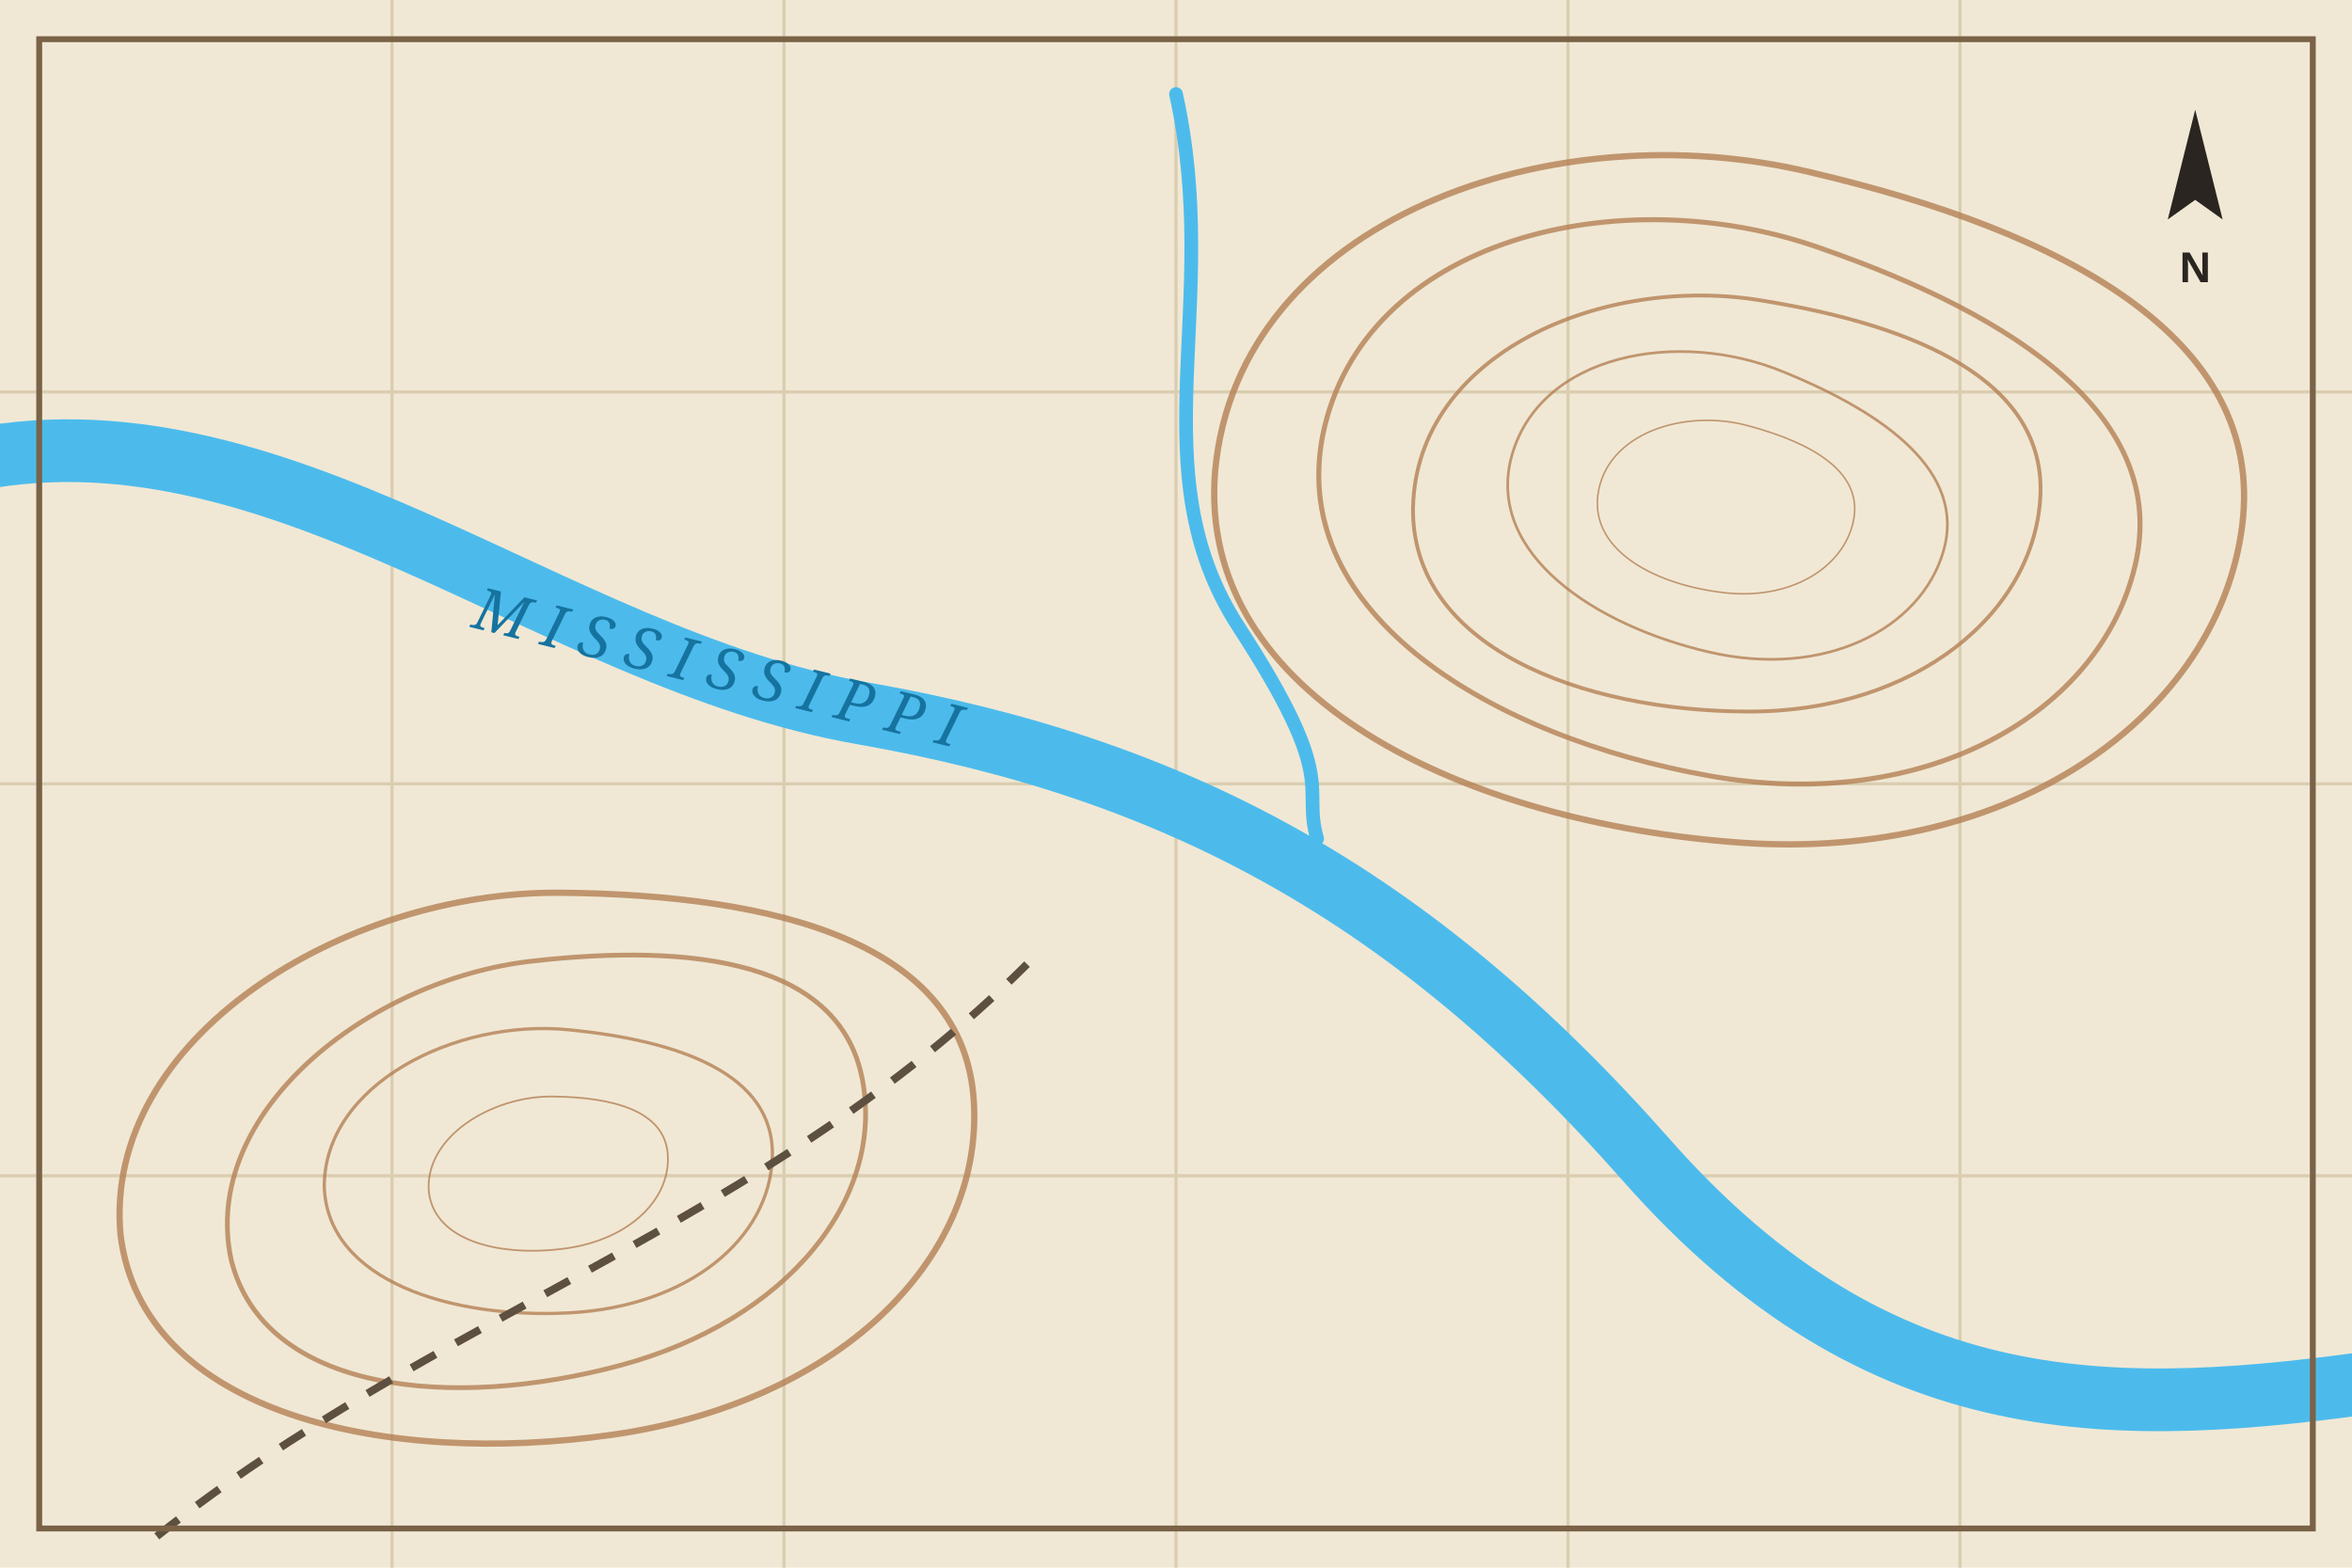
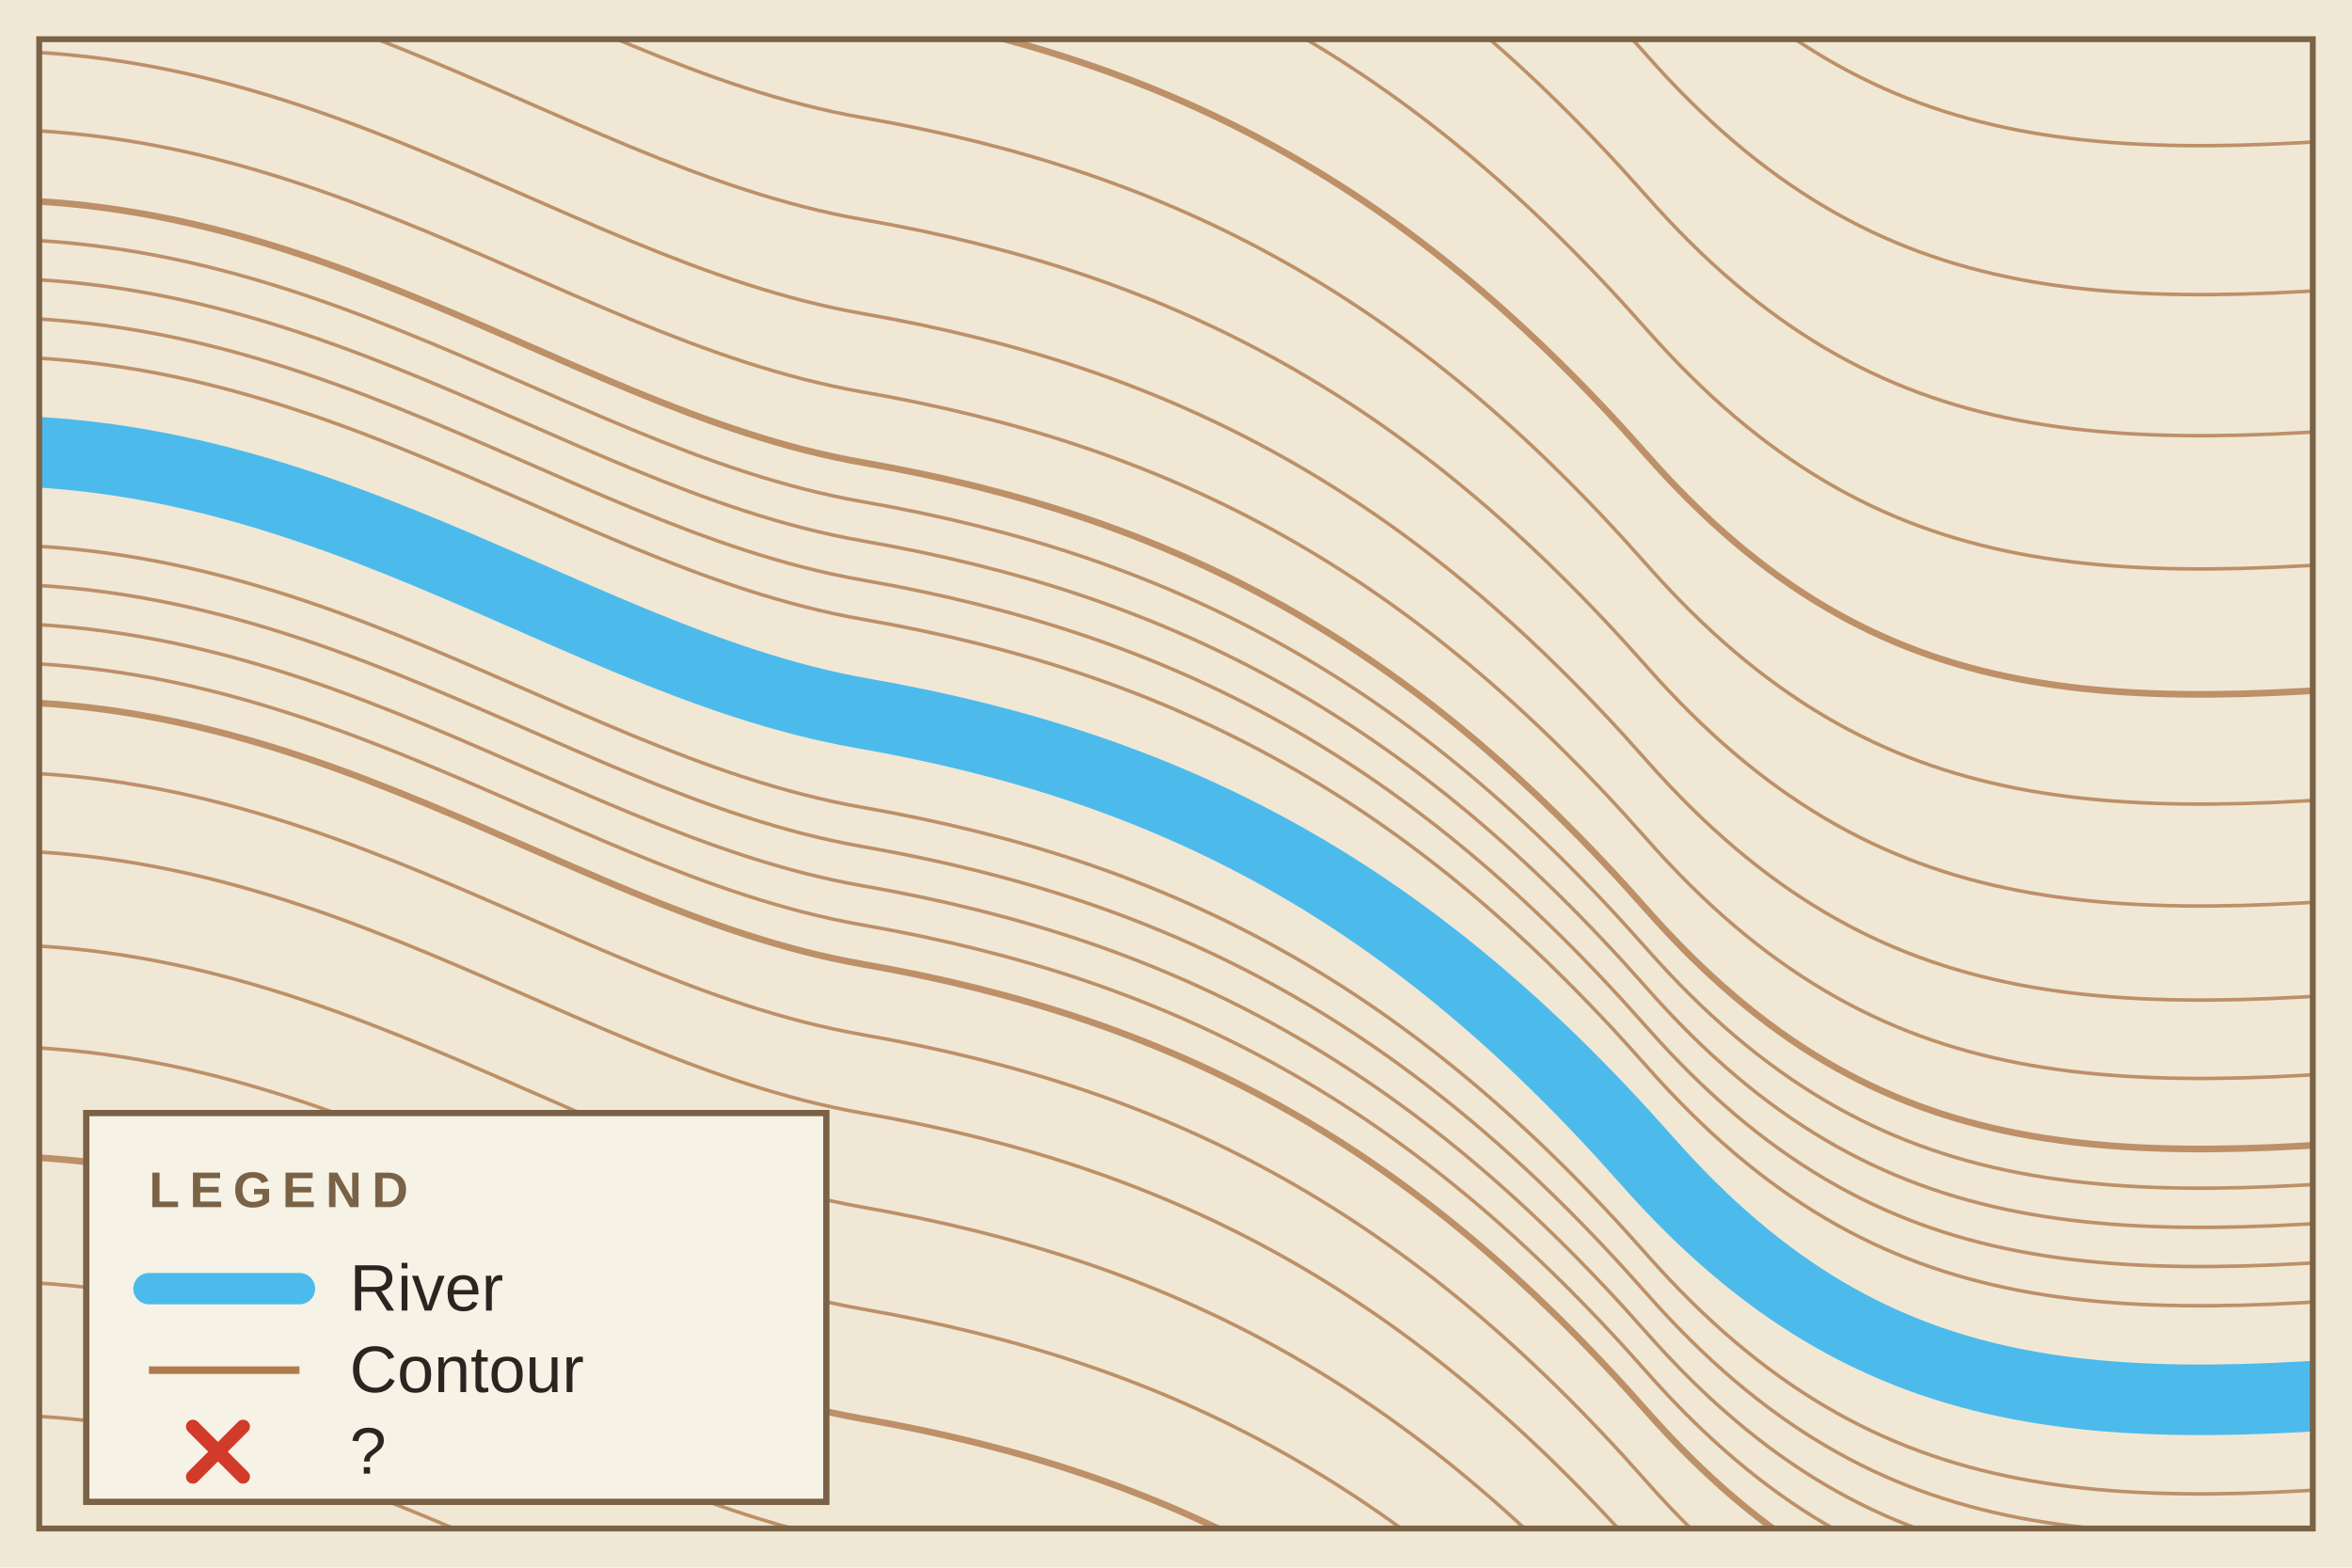
- <svg xmlns="http://www.w3.org/2000/svg" viewBox="0 0 600 400" width="600" height="400">
+ <svg xmlns="http://www.w3.org/2000/svg" xmlns:xlink="http://www.w3.org/1999/xlink" viewBox="0 0 600 400" width="600" height="400">
+   <defs>
+     <path id="course" d="M-40 118C70 100 140 168 220 182S360 228 420 296 540 362 640 352" />
+     <clipPath id="sheet">
+       <rect x="10" y="10" width="580" height="380" />
+     </clipPath>
+   </defs>
  <rect width="600" height="400" fill="#F0E8D5" />
-   <g stroke="#CDBB98" stroke-width="0.8" opacity="0.6">
-     <path d="M100 0V400M200 0V400M300 0V400M400 0V400M500 0V400M0 100H600M0 200H600M0 300H600" />
+   <g clip-path="url(#sheet)">
+     <g fill="none" stroke="#B07A4C" stroke-width="0.9" opacity="0.8">
+       <use xlink:href="#course" href="#course" y="-24" />
+       <use xlink:href="#course" href="#course" y="-34" />
+       <use xlink:href="#course" href="#course" y="-44" />
+       <use xlink:href="#course" href="#course" y="-54" />
+       <use xlink:href="#course" href="#course" y="-64" stroke-width="1.7" />
+       <use xlink:href="#course" href="#course" y="-82" />
+       <use xlink:href="#course" href="#course" y="-102" />
+       <use xlink:href="#course" href="#course" y="-126" />
+       <use xlink:href="#course" href="#course" y="-152" />
+       <use xlink:href="#course" href="#course" y="-180" stroke-width="1.7" />
+       <use xlink:href="#course" href="#course" y="-212" />
+       <use xlink:href="#course" href="#course" y="-246" />
+       <use xlink:href="#course" href="#course" y="-282" />
+       <use xlink:href="#course" href="#course" y="-320" />
+       <use xlink:href="#course" href="#course" y="-360" stroke-width="1.7" />
+       <use xlink:href="#course" href="#course" y="24" />
+       <use xlink:href="#course" href="#course" y="34" />
+       <use xlink:href="#course" href="#course" y="44" />
+       <use xlink:href="#course" href="#course" y="54" />
+       <use xlink:href="#course" href="#course" y="64" stroke-width="1.7" />
+       <use xlink:href="#course" href="#course" y="82" />
+       <use xlink:href="#course" href="#course" y="102" />
+       <use xlink:href="#course" href="#course" y="126" />
+       <use xlink:href="#course" href="#course" y="152" />
+       <use xlink:href="#course" href="#course" y="180" stroke-width="1.7" />
+       <use xlink:href="#course" href="#course" y="212" />
+       <use xlink:href="#course" href="#course" y="246" />
+       <use xlink:href="#course" href="#course" y="282" />
+     </g>
+     <use xlink:href="#course" href="#course" fill="none" stroke="#4CBBEC" stroke-width="18" stroke-linecap="round" />
  </g>
-   <g fill="none" stroke="#B07A4C" stroke-width="1.6" opacity="0.75">
-     <g transform="translate(440 130)">
-       <path d="M-130-10C-124-74-44-102 22-86 86-71 138-44 132 4 126 52 74 90 4 85-66 80-135 48-130-10Z" />
-       <path transform="rotate(6) scale(.8)" d="M-130-10C-124-74-44-102 22-86 86-71 138-44 132 4 126 52 74 90 4 85-66 80-135 48-130-10Z" />
-       <path transform="rotate(-4) scale(.61)" d="M-130-10C-124-74-44-102 22-86 86-71 138-44 132 4 126 52 74 90 4 85-66 80-135 48-130-10Z" />
-       <path transform="rotate(9) scale(.43)" d="M-130-10C-124-74-44-102 22-86 86-71 138-44 132 4 126 52 74 90 4 85-66 80-135 48-130-10Z" />
-       <path transform="rotate(2) scale(.25)" d="M-130-10C-124-74-44-102 22-86 86-71 138-44 132 4 126 52 74 90 4 85-66 80-135 48-130-10Z" />
-     </g>
-     <g transform="translate(140 300) rotate(-12)">
-       <path d="M-110-8C-104-58-36-82 18-70 72-58 116-36 110 4 104 44 60 72 2 68-56 64-114 38-110-8Z" />
-       <path transform="rotate(-7) scale(.76)" d="M-110-8C-104-58-36-82 18-70 72-58 116-36 110 4 104 44 60 72 2 68-56 64-114 38-110-8Z" />
-       <path transform="rotate(5) scale(.52)" d="M-110-8C-104-58-36-82 18-70 72-58 116-36 110 4 104 44 60 72 2 68-56 64-114 38-110-8Z" />
-       <path transform="scale(.28)" d="M-110-8C-104-58-36-82 18-70 72-58 116-36 110 4 104 44 60 72 2 68-56 64-114 38-110-8Z" />
-     </g>
-   </g>
-   <path d="M-10 118C70 100 140 168 220 182S360 228 420 296 540 362 610 352" fill="none" stroke="#4CBBEC" stroke-width="16" stroke-linecap="round" />
-   <path d="M300 24C312 78 290 120 316 160S332 200 336 214" fill="none" stroke="#4CBBEC" stroke-width="3.5" stroke-linecap="round" />
-   <text x="120" y="160" fill="#16739F" font-family="Georgia, serif" font-style="italic" font-size="15" letter-spacing="4" transform="rotate(14 120 160)">MISSISSIPPI</text>
-   <path d="M40 392C110 336 196 312 262 246" fill="none" stroke="#5E5040" stroke-width="2" stroke-dasharray="7 6" />
-   <g transform="translate(560 48)" fill="#2A2520">
-     <path d="M0-20 7 8 0 3-7 8Z" />
-     <text y="24" text-anchor="middle" font-family="Arial, sans-serif" font-size="11" font-weight="700">N</text>
+   <g transform="translate(22 284) scale(1.6)" font-family="Arial, Helvetica, sans-serif" font-size="10.5" fill="#2A2520">
+     <rect width="118" height="62" fill="#F7F2E6" stroke="#7A6247" stroke-width="1" />
+     <text x="10" y="15" font-size="8" font-weight="700" letter-spacing="1.6" fill="#7A6247">LEGEND</text>
+     <line x1="10" y1="28" x2="34" y2="28" stroke="#4CBBEC" stroke-width="5" stroke-linecap="round" />
+     <text x="42" y="31.5">River</text>
+     <line x1="10" y1="41" x2="34" y2="41" stroke="#B07A4C" stroke-width="1.2" />
+     <text x="42" y="44.5">Contour</text>
+     <path d="M17 50 25 58M25 50 17 58" stroke="#D23A2A" stroke-width="2.2" stroke-linecap="round" />
+     <text x="42" y="57.5">?</text>
  </g>
  <rect x="10" y="10" width="580" height="380" fill="none" stroke="#7A6247" stroke-width="1.5" />
</svg>
